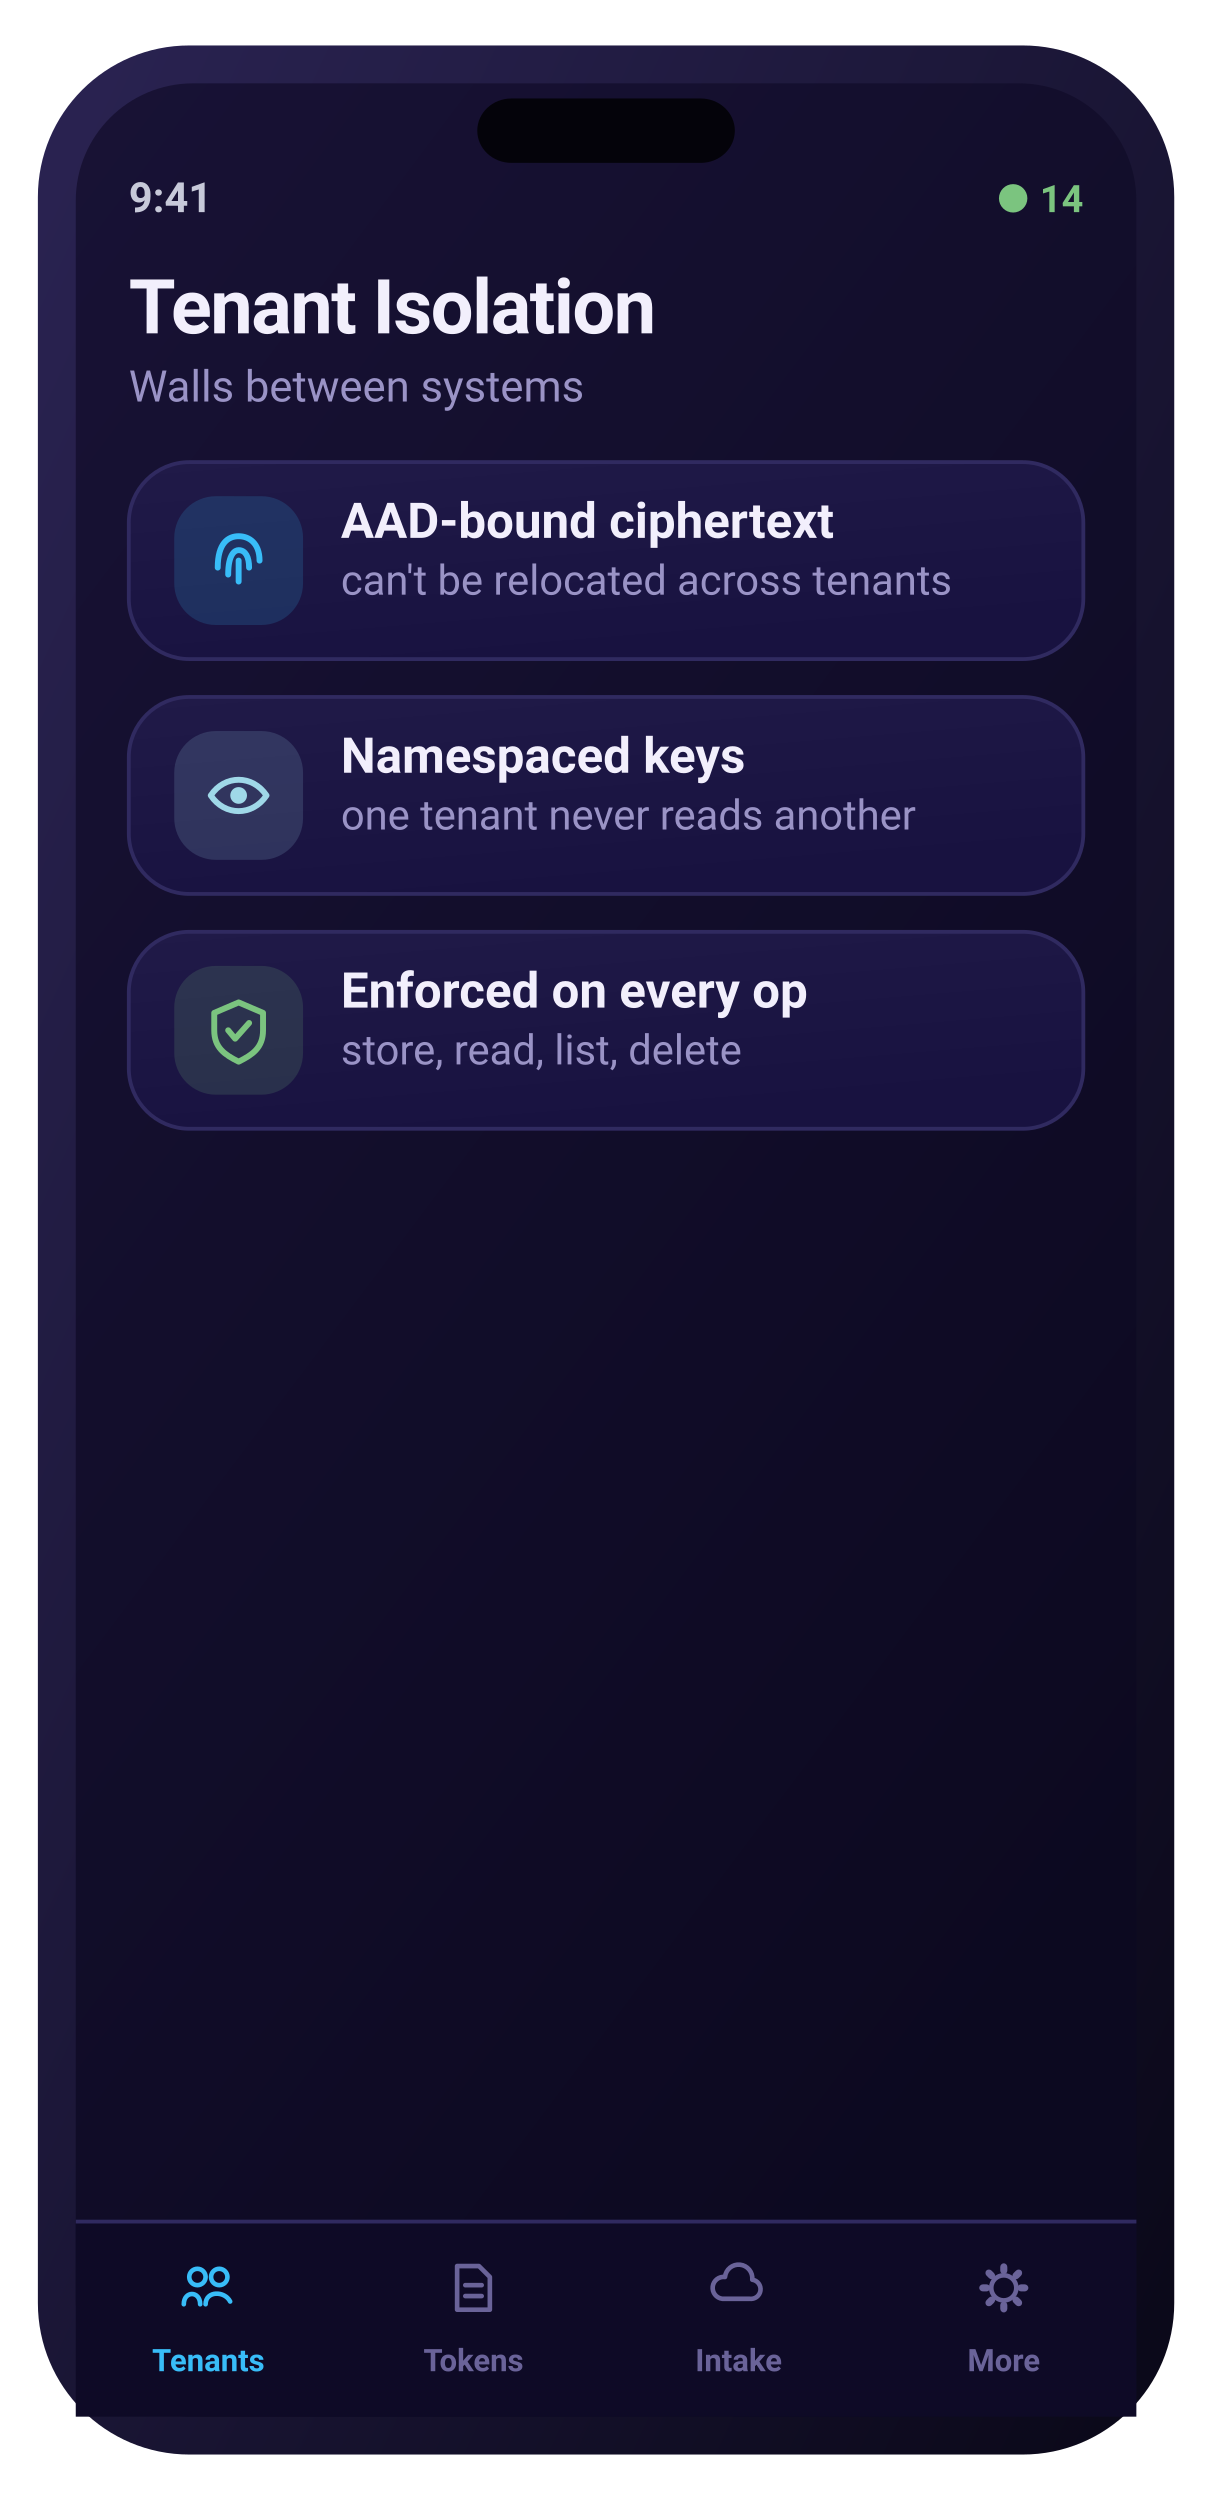
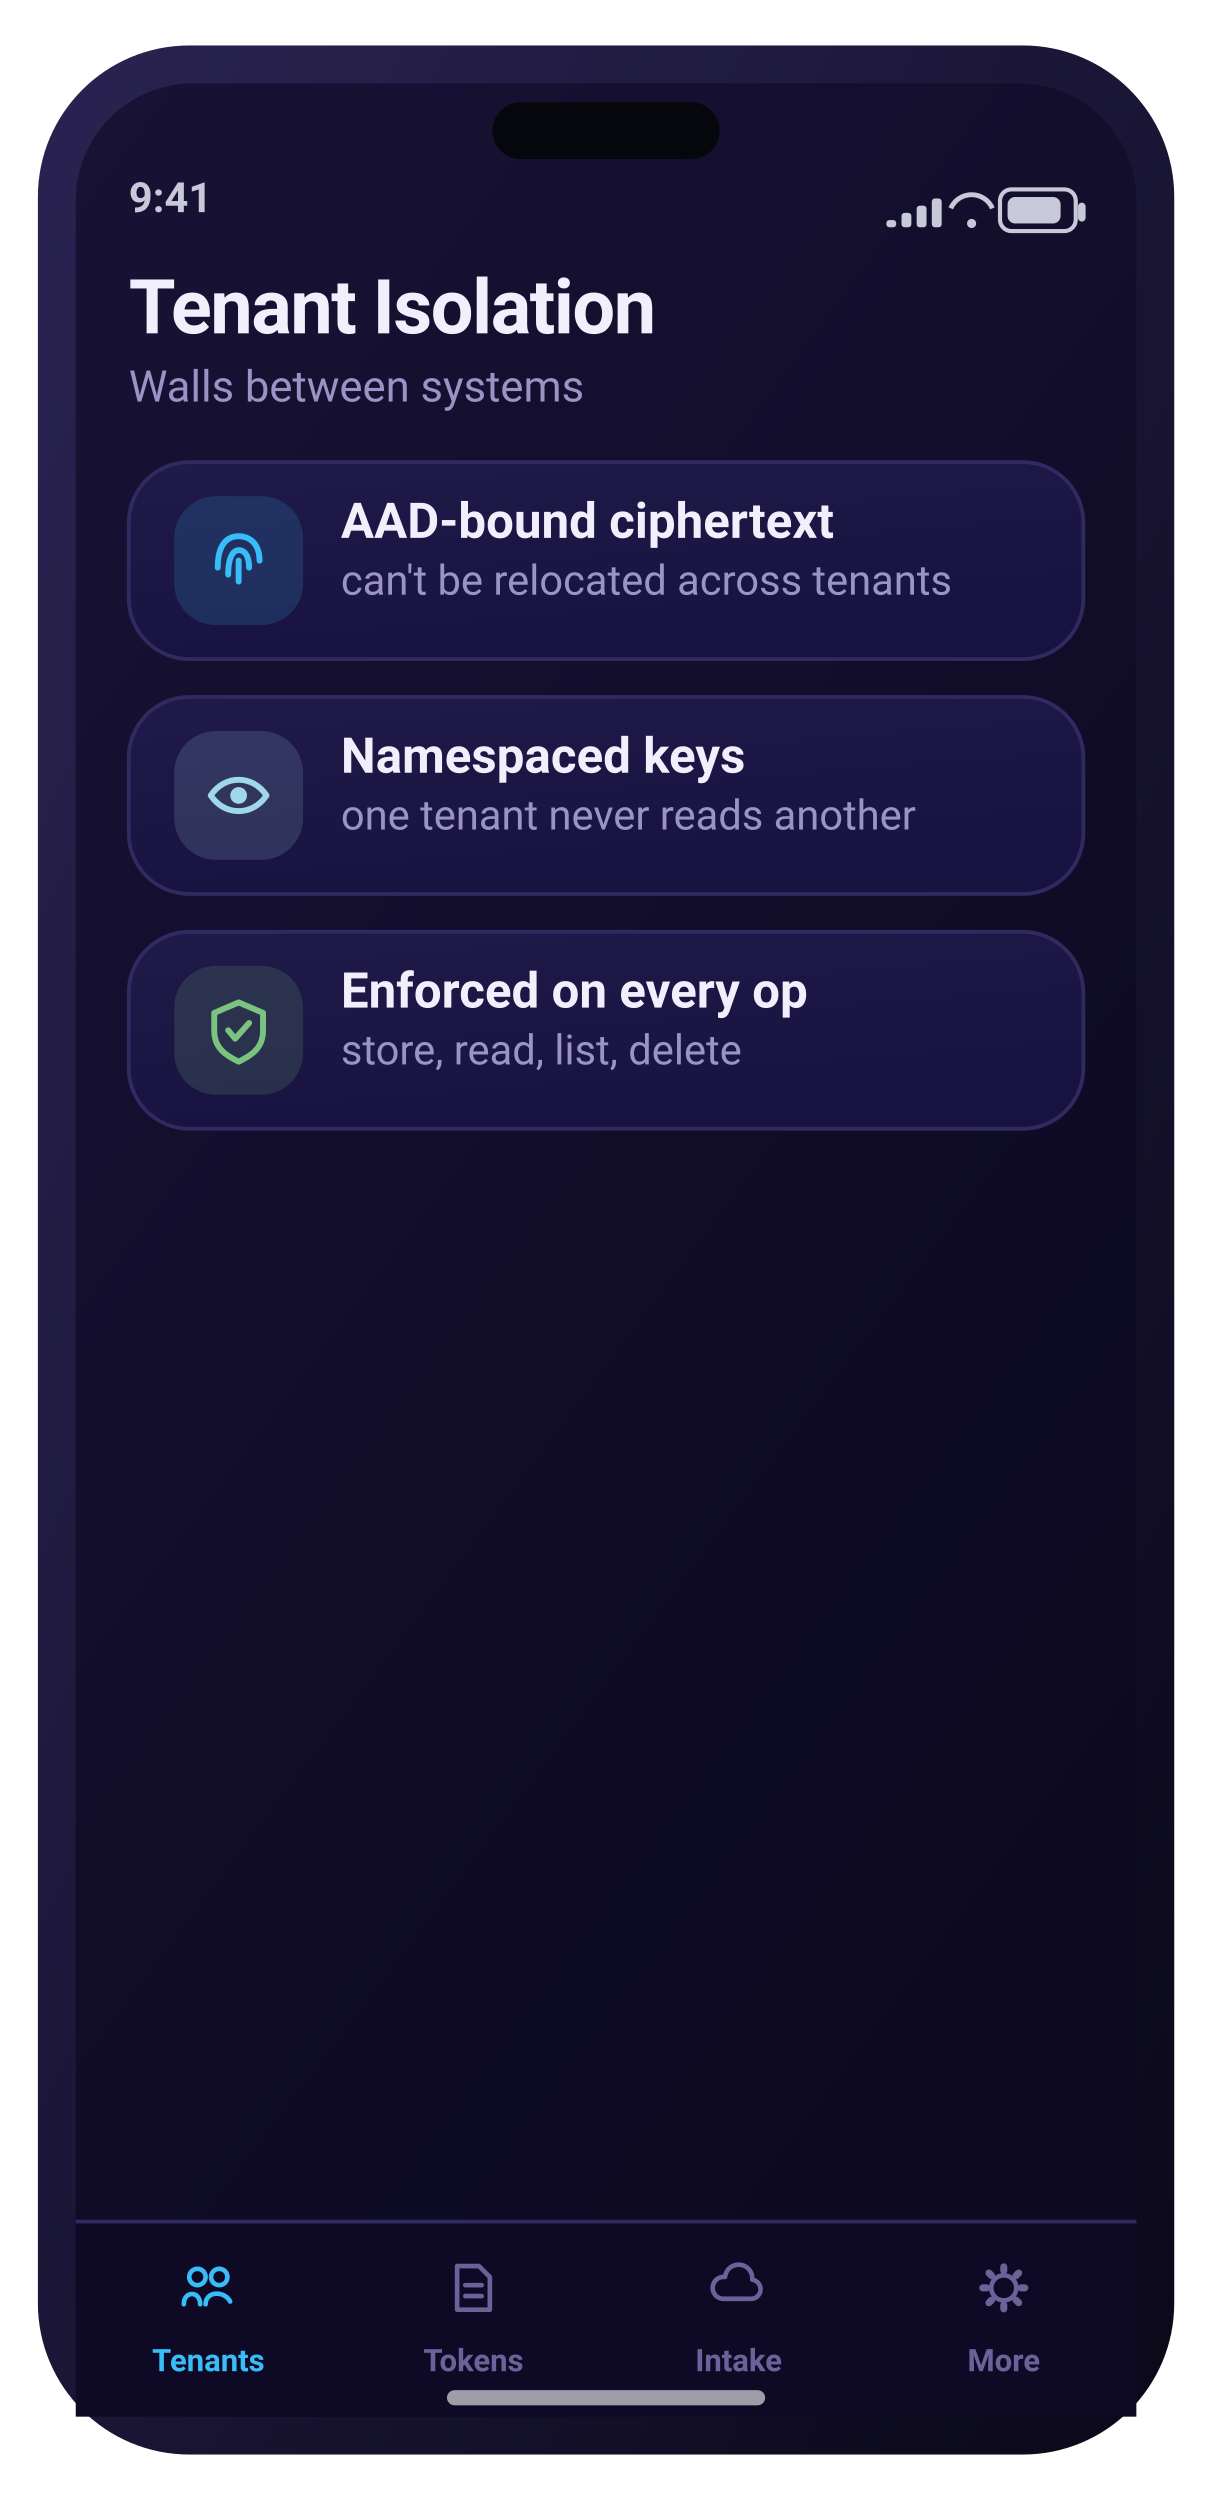
<svg xmlns="http://www.w3.org/2000/svg" width="320" height="660" viewBox="0 0 320 660" role="img" aria-label="Tenant Isolation screen">
  <defs>
    <linearGradient id="gScr" x1="0" y1="0" x2="0.6" y2="1">
      <stop offset="0" stop-color="#181235" />
      <stop offset="1" stop-color="#0c0920" />
    </linearGradient>
    <linearGradient id="gFrame" x1="0" y1="0" x2="1" y2="1">
      <stop offset="0" stop-color="#2a2352" />
      <stop offset="1" stop-color="#0a0818" />
    </linearGradient>
    <linearGradient id="gCard" x1="0" y1="0" x2="0.4" y2="1">
      <stop offset="0" stop-color="#201a48" />
      <stop offset="1" stop-color="#181240" />
    </linearGradient>
    <linearGradient id="gBrand" x1="0" y1="0" x2="1" y2="0">
      <stop offset="0" stop-color="#38bdf8" />
      <stop offset="1" stop-color="#7dd3fc" />
    </linearGradient>
    <linearGradient id="gAmber" x1="0" y1="0" x2="1" y2="0">
      <stop offset="0" stop-color="#ffb84d" />
      <stop offset="1" stop-color="#ffd27a" />
    </linearGradient>
    <linearGradient id="mV" x1="0" y1="0" x2="1" y2="0">
      <stop offset="0" stop-color="#38bdf8" />
      <stop offset="1" stop-color="#7dd3fc" />
    </linearGradient>
    <linearGradient id="mA" x1="0" y1="0" x2="1" y2="0">
      <stop offset="0" stop-color="#ffb84d" />
      <stop offset="1" stop-color="#ff9f45" />
    </linearGradient>
    <linearGradient id="mG" x1="0" y1="0" x2="1" y2="0">
      <stop offset="0" stop-color="#5fb87a" />
      <stop offset="1" stop-color="#7bc47f" />
    </linearGradient>
    <linearGradient id="mC" x1="0" y1="0" x2="1" y2="0">
      <stop offset="0" stop-color="#6bb6d6" />
      <stop offset="1" stop-color="#9fd8e8" />
    </linearGradient>
    <radialGradient id="orb" cx="36%" cy="30%" r="78%">
      <stop offset="0" stop-color="#cbeeff" />
      <stop offset="38%" stop-color="#38bdf8" />
      <stop offset="78%" stop-color="#1f6fb2" />
      <stop offset="100%" stop-color="#0b2438" />
    </radialGradient>
    <radialGradient id="glow" cx="50%" cy="50%" r="50%">
      <stop offset="0" stop-color="#7bc47f" stop-opacity="0.5" />
      <stop offset="1" stop-color="#7bc47f" stop-opacity="0" />
    </radialGradient>
  </defs>
  <rect x="10.0" y="12.0" width="300.0" height="636.0" rx="40" fill="url(#gFrame)" />
  <rect x="20.0" y="22.0" width="280.0" height="616.0" rx="31" fill="url(#gScr)" />
-   <rect x="126.0" y="26.0" width="68.0" height="17.0" rx="9" fill="#04030a" />
+   <rect x="130.0" y="27.0" width="60.0" height="15.0" rx="7.5" fill="#05070d" />
  <text x="34.0" y="56.0" font-family="-apple-system,BlinkMacSystemFont,'SF Pro Display','SF Pro Text','Segoe UI',Roboto,system-ui,sans-serif" font-size="11" font-weight="600" fill="#c7c9d9" text-anchor="start">9:41</text>
-   <text x="286.0" y="56.0" font-family="-apple-system,BlinkMacSystemFont,'SF Pro Display','SF Pro Text','Segoe UI',Roboto,system-ui,sans-serif" font-size="10" font-weight="700" fill="#7bc47f" text-anchor="end">● 14</text>
+   <rect x="264.0" y="50.0" width="20.0" height="11.0" rx="3" fill="none" stroke="#c7c9d9" stroke-width="1.1" />
+   <rect x="266.0" y="52.0" width="14.0" height="7.0" rx="2" fill="#c7c9d9" />
+   <rect x="284.6" y="53.5" width="2.0" height="5.0" rx="1" fill="#c7c9d9" />
+   <path d="M251 55 a6 6 0 0 1 11 0" fill="none" stroke="#c7c9d9" stroke-width="1.3" />
+   <circle cx="256.5" cy="59" r="1.2" fill="#c7c9d9" />
+   <rect x="234.0" y="58.1" width="2.6" height="1.9" rx="0.8" fill="#c7c9d9" />
+   <rect x="238.0" y="56.2" width="2.6" height="3.8" rx="0.8" fill="#c7c9d9" />
+   <rect x="242.0" y="54.3" width="2.6" height="5.7" rx="0.8" fill="#c7c9d9" />
+   <rect x="246.0" y="52.4" width="2.6" height="7.6" rx="0.8" fill="#c7c9d9" />
  <text x="34.0" y="88.0" font-family="-apple-system,BlinkMacSystemFont,'SF Pro Display','SF Pro Text','Segoe UI',Roboto,system-ui,sans-serif" font-size="20" font-weight="700" fill="#f2effc" text-anchor="start" letter-spacing="-0.4">Tenant Isolation</text>
  <text x="34.0" y="106.0" font-family="-apple-system,BlinkMacSystemFont,'SF Pro Display','SF Pro Text','Segoe UI',Roboto,system-ui,sans-serif" font-size="11.5" font-weight="400" fill="#9a93c6" text-anchor="start">Walls between systems</text>
  <rect x="34.0" y="122.0" width="252.0" height="52.0" rx="16" fill="url(#gCard)" stroke="#302a60" stroke-width="1" />
  <rect x="46.0" y="131.0" width="34.0" height="34.0" rx="11" fill="rgba(56,189,248,0.16)" />
  <path d="M57.48 149.84 c0 -6.44 2.76 -8.28 5.52 -8.28 c2.76 0 5.52 1.84 5.52 6.44" fill="none" stroke="#38bdf8" stroke-width="1.56" stroke-linecap="round" stroke-linejoin="round" />
  <path d="M60.24 151.68 c0 -5.52 1.84 -6.44 2.76 -6.44 c1.84 0 2.76 1.84 2.76 4.6" fill="none" stroke="#38bdf8" stroke-width="1.56" stroke-linecap="round" stroke-linejoin="round" />
  <path d="M63 153.52 v-5.52" fill="none" stroke="#38bdf8" stroke-width="1.56" stroke-linecap="round" stroke-linejoin="round" />
  <text x="90.0" y="142.0" font-family="-apple-system,BlinkMacSystemFont,'SF Pro Display','SF Pro Text','Segoe UI',Roboto,system-ui,sans-serif" font-size="13" font-weight="600" fill="#f2effc" text-anchor="start">AAD-bound ciphertext</text>
  <text x="90.0" y="157.0" font-family="-apple-system,BlinkMacSystemFont,'SF Pro Display','SF Pro Text','Segoe UI',Roboto,system-ui,sans-serif" font-size="11" font-weight="400" fill="#9a93c6" text-anchor="start">can't be relocated across tenants</text>
  <rect x="34.0" y="184.0" width="252.0" height="52.0" rx="16" fill="url(#gCard)" stroke="#302a60" stroke-width="1" />
  <rect x="46.0" y="193.0" width="34.0" height="34.0" rx="11" fill="rgba(159,216,232,0.16)" />
  <path d="M55.64 210.0 c3.68 -5.52 11.04 -5.52 14.72 0 c-3.68 5.52 -11.04 5.52 -14.72 0 Z" fill="none" stroke="#9fd8e8" stroke-width="1.56" stroke-linecap="round" stroke-linejoin="round" />
  <circle cx="63" cy="210.0" r="2.208" fill="#9fd8e8" />
  <text x="90.0" y="204.0" font-family="-apple-system,BlinkMacSystemFont,'SF Pro Display','SF Pro Text','Segoe UI',Roboto,system-ui,sans-serif" font-size="13" font-weight="600" fill="#f2effc" text-anchor="start">Namespaced keys</text>
  <text x="90.0" y="219.0" font-family="-apple-system,BlinkMacSystemFont,'SF Pro Display','SF Pro Text','Segoe UI',Roboto,system-ui,sans-serif" font-size="11" font-weight="400" fill="#9a93c6" text-anchor="start">one tenant never reads another</text>
  <rect x="34.0" y="246.0" width="252.0" height="52.0" rx="16" fill="url(#gCard)" stroke="#302a60" stroke-width="1" />
  <rect x="46.0" y="255.0" width="34.0" height="34.0" rx="11" fill="rgba(123,196,127,0.16)" />
  <path d="M63 264.64 l6.44 2.76 v4.6 c0 4.6 -2.76 6.44 -6.44 8.28 c-3.68 -1.84 -6.44 -3.68 -6.44 -8.28 v-4.6 Z" fill="none" stroke="#7bc47f" stroke-width="1.56" stroke-linecap="round" stroke-linejoin="round" />
  <path d="M60.24 272.0 l1.84 2.208 3.68 -4.14" fill="none" stroke="#7bc47f" stroke-width="1.56" stroke-linecap="round" stroke-linejoin="round" />
  <text x="90.0" y="266.0" font-family="-apple-system,BlinkMacSystemFont,'SF Pro Display','SF Pro Text','Segoe UI',Roboto,system-ui,sans-serif" font-size="13" font-weight="600" fill="#f2effc" text-anchor="start">Enforced on every op</text>
  <text x="90.0" y="281.0" font-family="-apple-system,BlinkMacSystemFont,'SF Pro Display','SF Pro Text','Segoe UI',Roboto,system-ui,sans-serif" font-size="11" font-weight="400" fill="#9a93c6" text-anchor="start">store, read, list, delete</text>
  <rect x="20.0" y="586.0" width="280.0" height="52.0" rx="0" fill="#0e0a26" />
  <rect x="20" y="586" width="280" height="1" fill="#302a60" />
  <circle cx="52.12" cy="601.12" r="2.16" fill="none" stroke="#38bdf8" stroke-width="1.22" stroke-linecap="round" stroke-linejoin="round" />
  <circle cx="57.88" cy="601.12" r="2.16" fill="none" stroke="#38bdf8" stroke-width="1.22" stroke-linecap="round" stroke-linejoin="round" />
  <path d="M48.52 608.32 c0 -3.6 4.32 -3.6 4.32 0 M54.28 608.32 c0 -3.6 5.04 -3.6 6.48 -0.72" fill="none" stroke="#38bdf8" stroke-width="1.22" stroke-linecap="round" stroke-linejoin="round" />
  <text x="55.0" y="626.0" font-family="-apple-system,BlinkMacSystemFont,'SF Pro Display','SF Pro Text','Segoe UI',Roboto,system-ui,sans-serif" font-size="8.2" font-weight="600" fill="#38bdf8" text-anchor="middle">Tenants</text>
  <path d="M120.68 598.24 h5.76 l2.88 2.88 v8.64 h-8.64 Z" fill="none" stroke="#6a6399" stroke-width="1.22" stroke-linecap="round" stroke-linejoin="round" />
  <path d="M122.84 603.28 h4.32 M122.84 606.16 h4.32" fill="none" stroke="#6a6399" stroke-width="1.22" stroke-linecap="round" stroke-linejoin="round" />
  <text x="125.0" y="626.0" font-family="-apple-system,BlinkMacSystemFont,'SF Pro Display','SF Pro Text','Segoe UI',Roboto,system-ui,sans-serif" font-size="8.2" font-weight="600" fill="#6a6399" text-anchor="middle">Tokens</text>
  <path d="M190.68 606.88 a2.88 2.88 0 0 1 0.72 -5.76 a3.6 3.6 0 0 1 7.2 0.72 a2.52 2.52 0 0 1 -0.72 5.04 Z" fill="none" stroke="#6a6399" stroke-width="1.22" stroke-linecap="round" stroke-linejoin="round" />
  <text x="195.0" y="626.0" font-family="-apple-system,BlinkMacSystemFont,'SF Pro Display','SF Pro Text','Segoe UI',Roboto,system-ui,sans-serif" font-size="8.2" font-weight="600" fill="#6a6399" text-anchor="middle">Intake</text>
  <rect x="264.064" y="597.52" width="1.872" height="2.88" rx="1" transform="rotate(0 265.0 604)" fill="#6a6399" />
  <rect x="264.064" y="597.52" width="1.872" height="2.88" rx="1" transform="rotate(45 265.0 604)" fill="#6a6399" />
  <rect x="264.064" y="597.52" width="1.872" height="2.88" rx="1" transform="rotate(90 265.0 604)" fill="#6a6399" />
  <rect x="264.064" y="597.52" width="1.872" height="2.88" rx="1" transform="rotate(135 265.0 604)" fill="#6a6399" />
  <rect x="264.064" y="597.52" width="1.872" height="2.88" rx="1" transform="rotate(180 265.0 604)" fill="#6a6399" />
  <rect x="264.064" y="597.52" width="1.872" height="2.88" rx="1" transform="rotate(225 265.0 604)" fill="#6a6399" />
  <rect x="264.064" y="597.52" width="1.872" height="2.88" rx="1" transform="rotate(270 265.0 604)" fill="#6a6399" />
  <rect x="264.064" y="597.52" width="1.872" height="2.88" rx="1" transform="rotate(315 265.0 604)" fill="#6a6399" />
  <circle cx="265.0" cy="604" r="3.312" fill="none" stroke="#6a6399" stroke-width="1.22" stroke-linecap="round" stroke-linejoin="round" />
  <text x="265.0" y="626.0" font-family="-apple-system,BlinkMacSystemFont,'SF Pro Display','SF Pro Text','Segoe UI',Roboto,system-ui,sans-serif" font-size="8.2" font-weight="600" fill="#6a6399" text-anchor="middle">More</text>
+   <rect x="118.0" y="631.0" width="84.0" height="4.0" rx="2" fill="rgba(255,255,255,0.6)" />
</svg>
